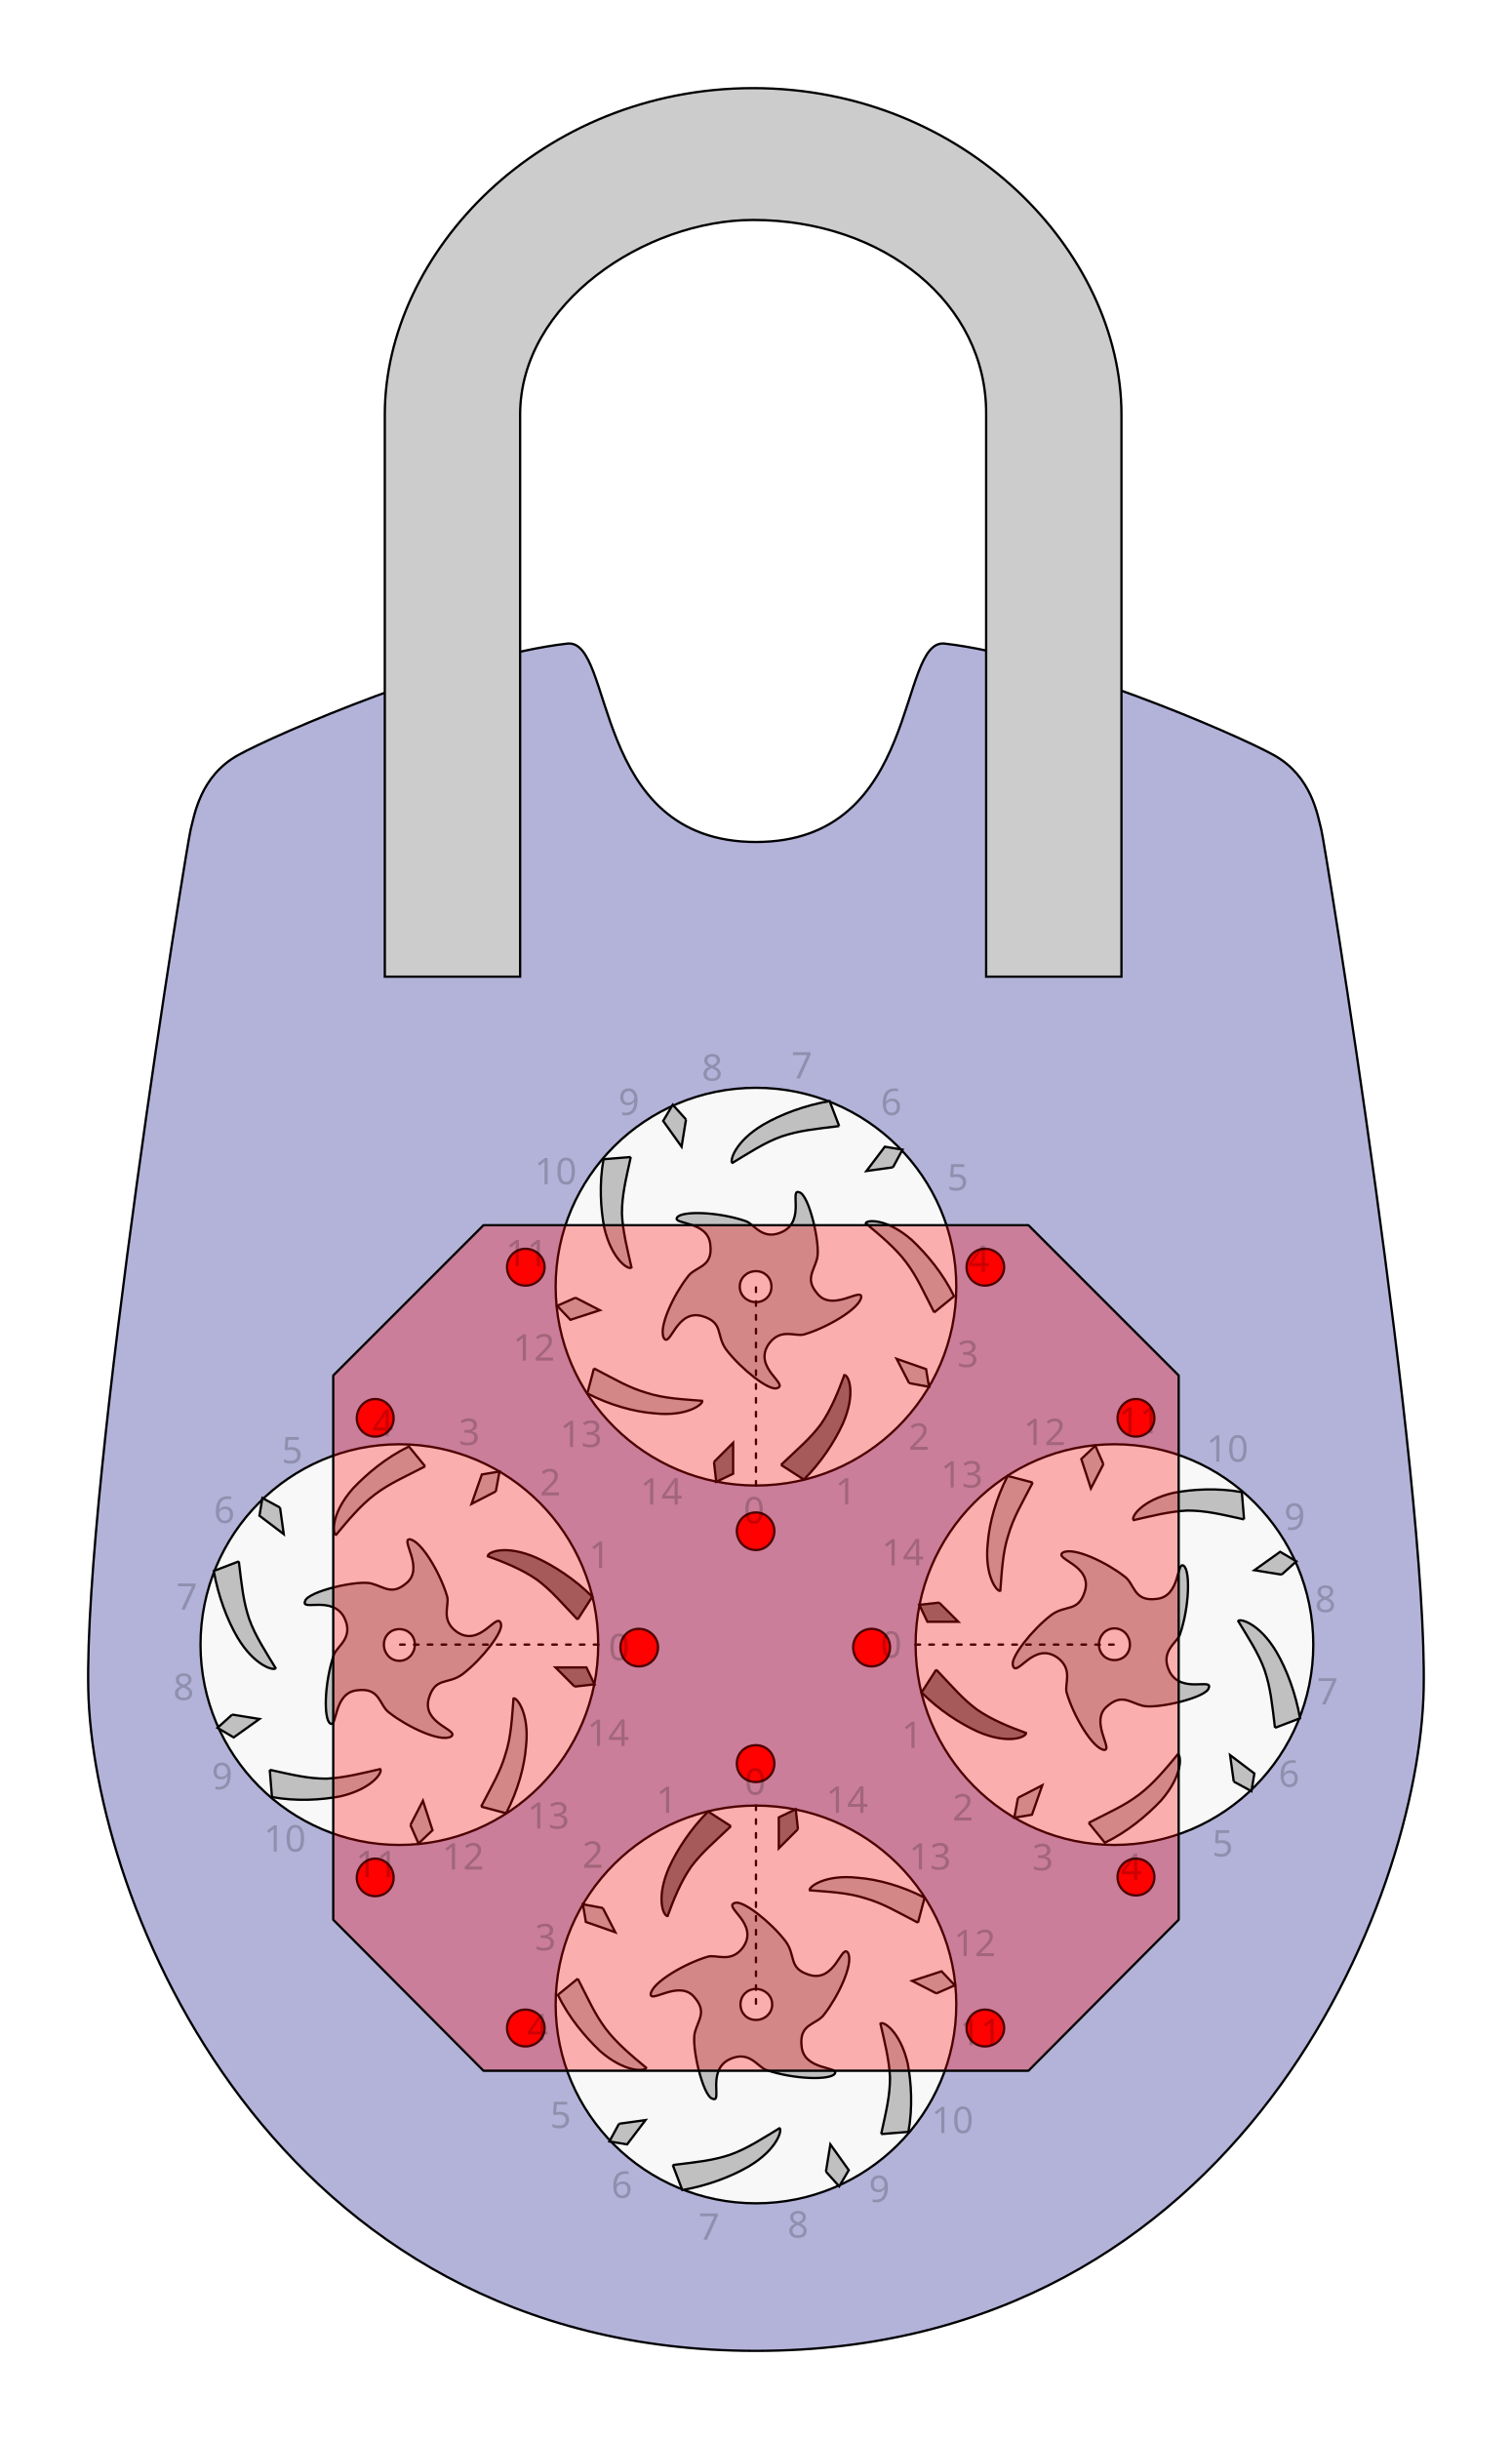
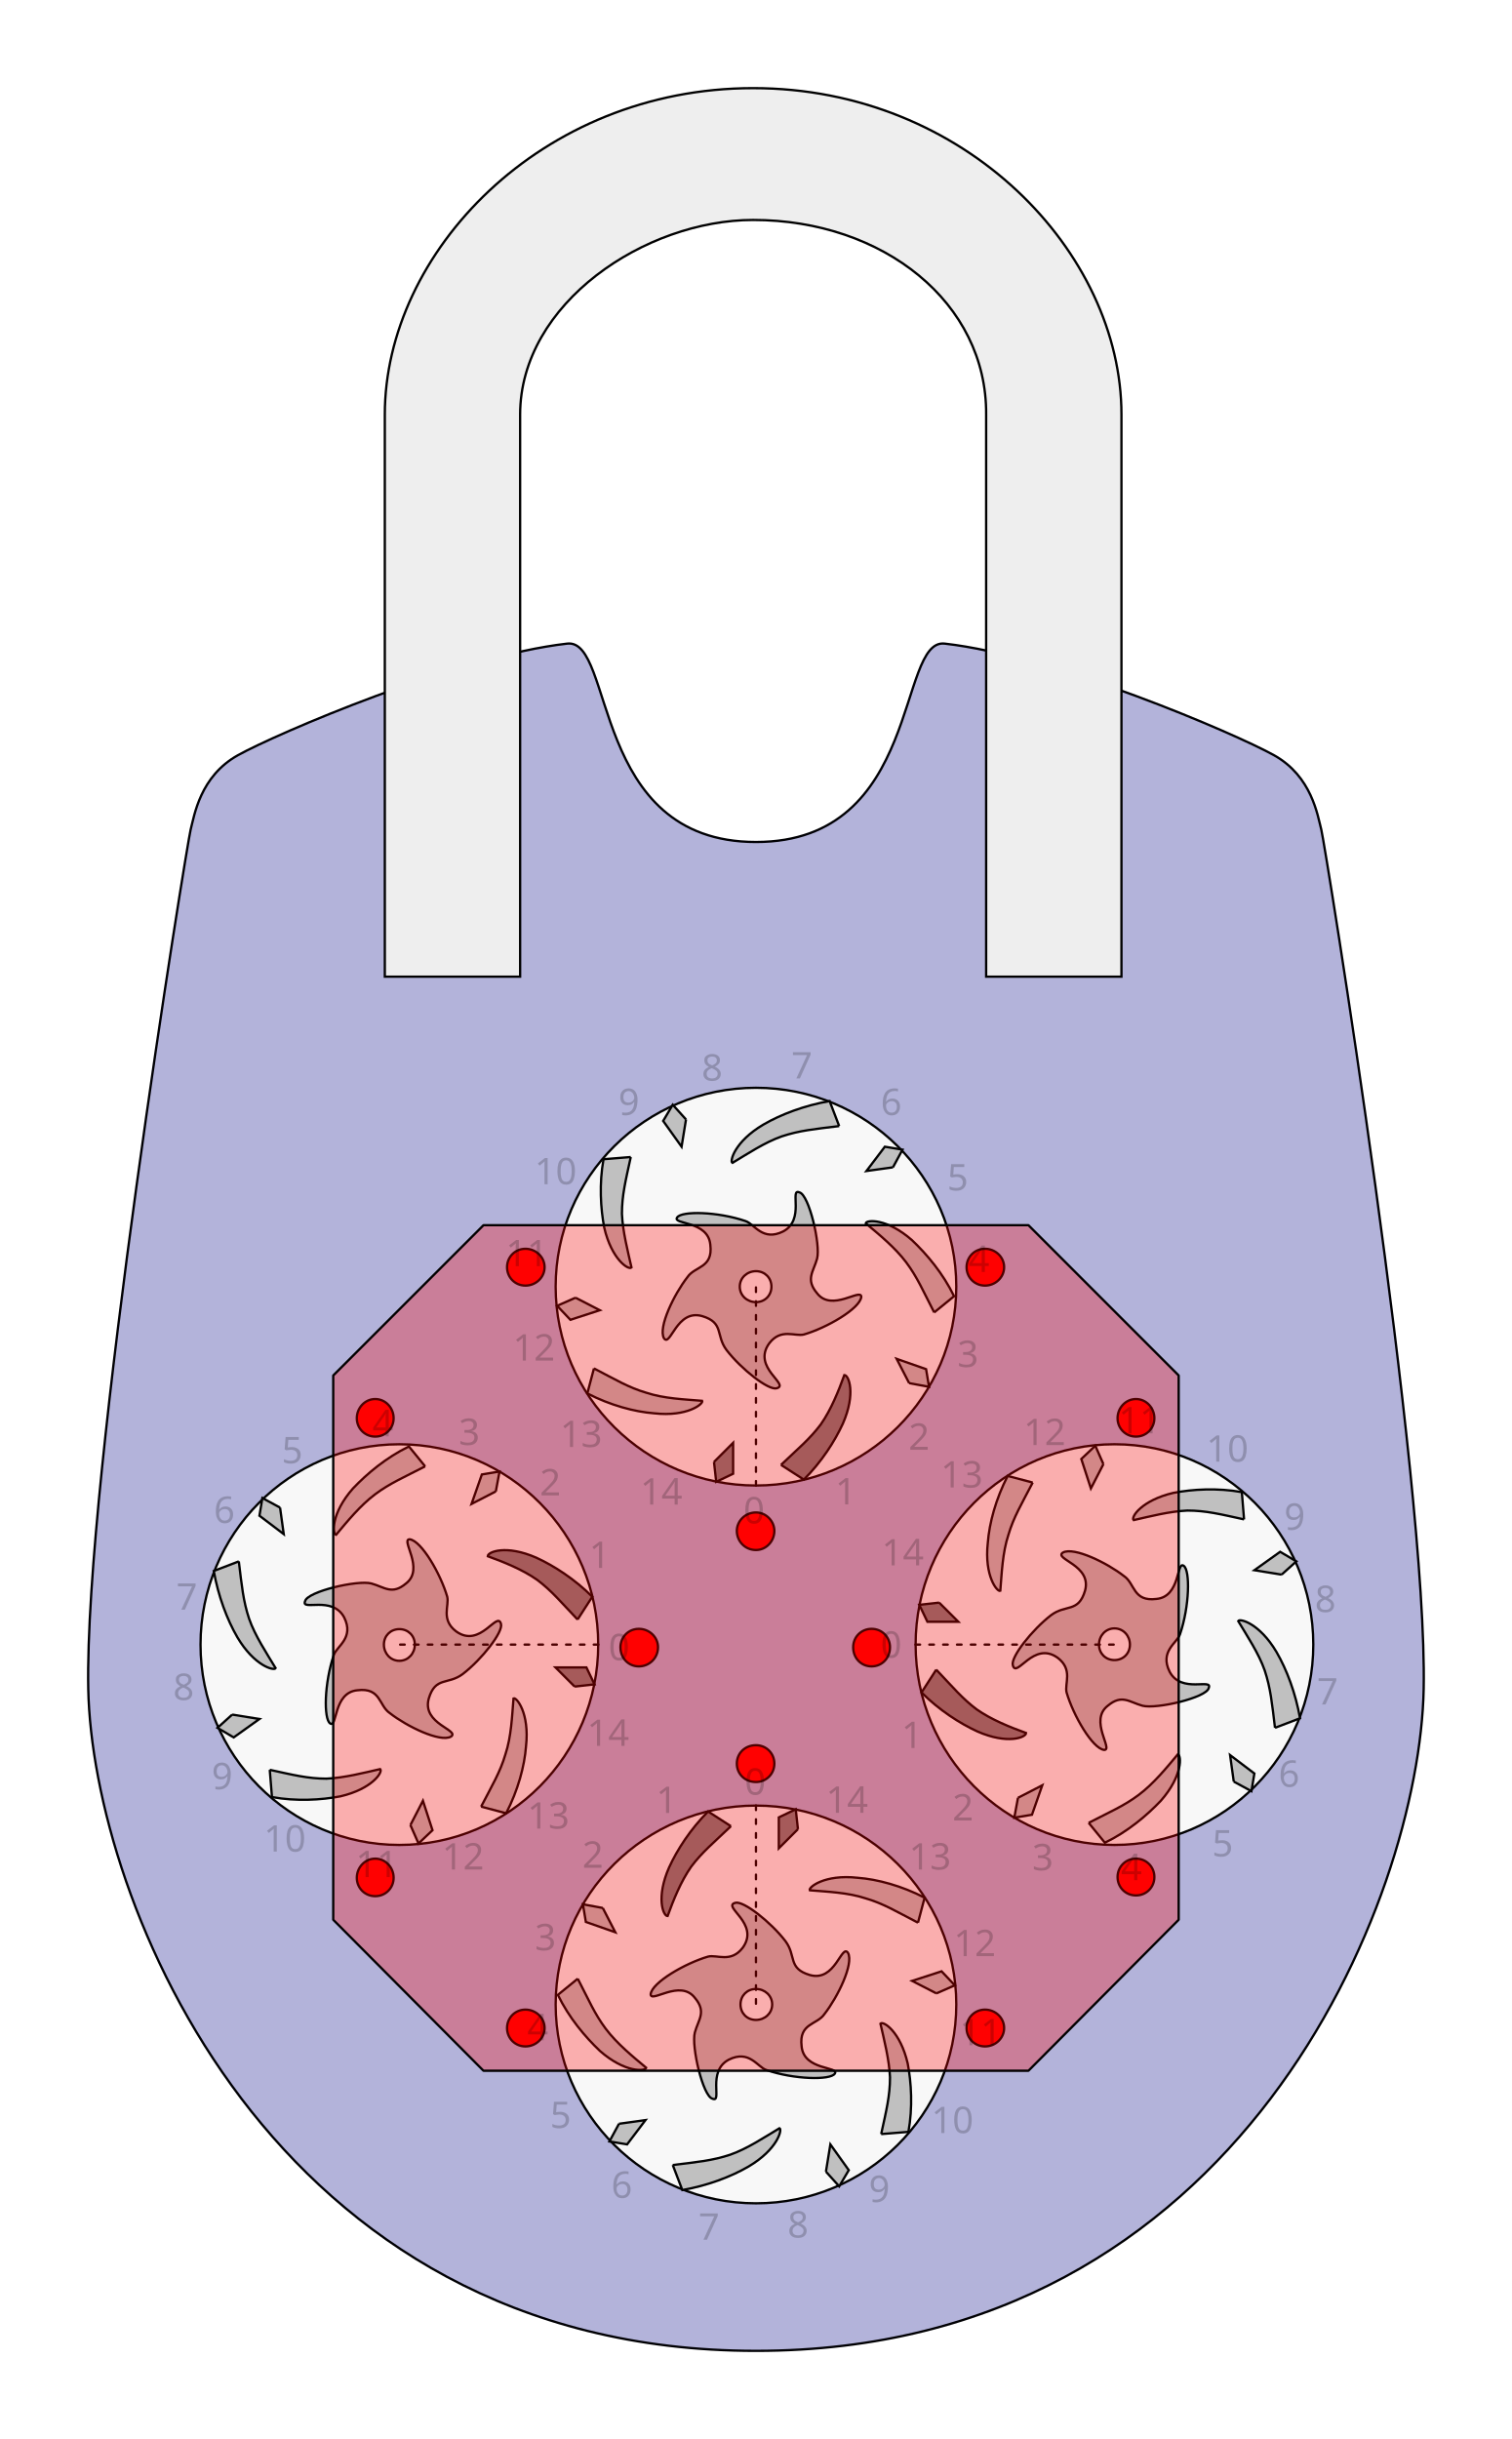
<svg xmlns="http://www.w3.org/2000/svg" width="173.823mm" height="280.373mm" viewBox="0 0 173.823 280.373" version="1.1" id="svg2379">
  <defs id="defs2373">
    <clipPath clipPathUnits="userSpaceOnUse" id="clipPath1749">
      <path d="m 3510,3724.67 h 686 v -94 h -686 z" id="path1747" />
    </clipPath>
  </defs>
  <style id="style8">
    .numeric-label {
      font-style:normal;
      font-weight:normal;
      font-size:4.233px;
      line-height:2.646px;
      font-family:sans-serif;
      letter-spacing:0px;
      word-spacing:0px;
      fill:#000000;
      fill-opacity:1;
      stroke:none;
      stroke-width:0.265px;
      stroke-linecap:butt;
      stroke-linejoin:miter;
      stroke-opacity:1;
      opacity:0.2;
    }
  </style>
  <g id="layer1" transform="translate(-4.945846,73.71272)">
    <path id="path3288-3" style="fill:#b3b3da;fill-opacity:1;fill-rule:evenodd;stroke:#000003;stroke-width:0.265px;stroke-linecap:butt;stroke-linejoin:miter;stroke-opacity:1" d="M 168.622,120.45 C 169.096,96.339 157.278,23.281 156.852,21.656 156.426,20.031 155.77,15.53 151.414,13.101 146.985,10.632 126.175,1.698 113.553,0.273 108.067,-0.346 110.902,23.078 91.857,23.078 72.813,23.078 75.647,-0.346 70.162,0.273 57.54,1.698 36.729,10.632 32.301,13.101 c -4.357,2.429 -5.012,6.93 -5.438,8.555 -0.426,1.625 -12.244,74.683 -11.77,98.794 0.474,24.111 20.886,76.078 76.765,76.078 55.879,1e-5 76.291,-51.967 76.765,-76.078 z" />
    <g id="wheel-0-container" transform="translate(91.858,74.254)">
      <g id="wheel-0">
        <path d="M -1.6079889e-4,-22.921 C -12.7,-22.921 -23.03,-12.676 -23.03,-0.061 c 0,12.615 10.329,22.86 23.029,22.86 C 12.7,22.799 23.029,12.554 23.029,-0.061 c 0,-12.615 -10.329,-22.86 -23.03,-22.86" style="fill:#f8f8f8;fill-opacity:1;fill-rule:evenodd;stroke:#010101;stroke-width:0.265;stroke-miterlimit:4.429;stroke-dasharray:none;stroke-opacity:1" id="path1451" />
        <path d="m -10.584,5.866 c 0.762,1.101 1.439,-3.387 4.403,-2.54 2.54,0.762 1.524,2.201 2.794,3.895 1.693,2.201 4.826,4.657 5.757,4.403 C 3.979,11.2 -0.508,9.252 1.524,6.458 2.879,4.68 4.487,5.696 5.503,5.442 8.128,4.68 11.938,2.479 12.107,1.124 c 0,-1.101 -3.387,1.778 -5.08,-0.423 -1.355,-1.609 -0.423,-2.455 0,-3.979 0.423,-1.609 -0.931,-7.366 -2.032,-7.62 -1.185,-0.508 0.677,3.133 -1.863,4.487 -2.371,1.185 -3.302,-0.847 -4.318,-1.185 -3.217,-1.101 -7.366,-1.185 -7.874,-0.423 -0.593,0.847 3.556,0.339 3.81,3.133 0.339,2.709 -1.778,2.455 -2.625,3.725 -1.524,1.947 -3.387,5.757 -2.709,7.027" style="fill:#c0c0c0;fill-opacity:1;fill-rule:evenodd;stroke:#010101;stroke-width:0.265;stroke-miterlimit:4.429;stroke-dasharray:none;stroke-opacity:1" id="path1455" />
        <path d="m -1.6079889e-4,-1.839 c -1.016,0 -1.863,0.762 -1.863,1.778 0,1.016 0.847,1.778 1.863,1.778 C 1.016,1.717 1.778,0.955 1.778,-0.061 c 0,-1.016 -0.762,-1.778 -1.778,-1.778" style="fill:#f8f8f8;fill-opacity:1;fill-rule:evenodd;stroke:#010101;stroke-width:0.265;stroke-miterlimit:4.429;stroke-dasharray:none;stroke-opacity:1" id="path1459" />
        <path d="m -18.627,9.337 c 2.455,1.27 3.979,2.201 6.011,2.794 2.032,0.677 4.403,0.762 6.435,0.931 0.169,0.339 -1.693,1.863 -5.503,1.439 -2.286,-0.169 -5.08,-0.931 -7.705,-2.286 l 0.762,-2.879" style="fill:#c0c0c0;fill-opacity:1;fill-rule:evenodd;stroke:#010101;stroke-width:0.265;stroke-miterlimit:4.429;stroke-dasharray:none;stroke-opacity:1" id="path1463" />
        <path d="m -4.826,20.09 2.201,-2.201 v 3.556 l -1.947,0.931 -0.254,-2.286" style="fill:#808080;fill-opacity:1;fill-rule:evenodd;stroke:#010101;stroke-width:0.265;stroke-miterlimit:4.429;stroke-dasharray:none;stroke-opacity:1" id="path1467" />
        <path d="m -14.394,-14.962 c -0.593,2.709 -1.016,4.403 -1.016,6.519 0.085,2.032 0.677,4.318 1.101,6.181 -0.339,0.339 -2.286,-0.931 -3.133,-4.572 -0.423,-2.201 -0.593,-5.08 -0.085,-7.874 l 3.133,-0.254" style="fill:#c0c0c0;fill-opacity:1;fill-rule:evenodd;stroke:#010101;stroke-width:0.265;stroke-miterlimit:4.429;stroke-dasharray:none;stroke-opacity:1" id="path1471" />
        <path d="m -20.744,1.209 2.794,1.439 -3.387,1.101 -1.524,-1.609 2.117,-0.931" style="fill:#c0c0c0;fill-opacity:1;fill-rule:evenodd;stroke:#010101;stroke-width:0.265;stroke-miterlimit:4.429;stroke-dasharray:none;stroke-opacity:1" id="path1475" />
        <path d="m 9.567,-18.518 c -2.794,0.339 -4.572,0.508 -6.604,1.185 -1.947,0.677 -3.979,2.032 -5.673,3.048 -0.339,-0.169 0.254,-2.455 3.556,-4.403 2.032,-1.185 4.741,-2.201 7.62,-2.709 l 1.101,2.879" style="fill:#c0c0c0;fill-opacity:1;fill-rule:evenodd;stroke:#010101;stroke-width:0.265;stroke-miterlimit:4.429;stroke-dasharray:none;stroke-opacity:1" id="path1479" />
        <path d="m -8.044,-19.28 -0.508,3.133 -2.117,-2.963 1.101,-1.863 1.524,1.693" style="fill:#c0c0c0;fill-opacity:1;fill-rule:evenodd;stroke:#010101;stroke-width:0.265;stroke-miterlimit:4.429;stroke-dasharray:none;stroke-opacity:1" id="path1483" />
        <path d="m 20.489,2.902 c -1.27,-2.455 -1.947,-4.064 -3.217,-5.757 -1.27,-1.693 -3.133,-3.217 -4.657,-4.487 0.085,-0.423 2.455,-0.593 5.334,1.947 1.693,1.609 3.556,3.81 4.826,6.435 l -2.286,1.863" style="fill:#c0c0c0;fill-opacity:1;fill-rule:evenodd;stroke:#010101;stroke-width:0.265;stroke-miterlimit:4.429;stroke-dasharray:none;stroke-opacity:1" id="path1487" />
        <path d="m 15.748,-13.777 -3.048,0.423 2.117,-2.794 2.032,0.339 -1.101,2.032" style="fill:#c0c0c0;fill-opacity:1;fill-rule:evenodd;stroke:#010101;stroke-width:0.265;stroke-miterlimit:4.429;stroke-dasharray:none;stroke-opacity:1" id="path1491" />
        <path d="m 2.879,20.428 c 1.947,-1.863 3.302,-2.963 4.572,-4.657 1.185,-1.693 2.032,-3.81 2.709,-5.673 0.508,0 1.355,2.117 -0.169,5.588 -0.931,2.032 -2.455,4.403 -4.487,6.435 L 2.879,20.428" style="fill:#808080;fill-opacity:1;fill-rule:evenodd;stroke:#010101;stroke-width:0.265;stroke-miterlimit:4.429;stroke-dasharray:none;stroke-opacity:1" id="path1495" />
        <path d="M 17.611,11.03 16.171,8.236 19.558,9.422 19.897,11.454 17.611,11.03" style="fill:#c0c0c0;fill-opacity:1;fill-rule:evenodd;stroke:#010101;stroke-width:0.265;stroke-miterlimit:4.429;stroke-dasharray:none;stroke-opacity:1" id="path1499" />
        <path d="M -1.6079889e-4,0.024 V 23.053" style="fill:none;stroke:#010101;stroke-width:0.265;stroke-linecap:round;stroke-linejoin:round;stroke-miterlimit:4.429;stroke-dasharray:0.53, 1.06;stroke-dashoffset:0;stroke-opacity:1" id="path1503" />
      </g>
    </g>
    <g id="wheel-1-container" transform="rotate(90,8.835,124.176)">
      <g id="wheel-1">
        <path d="M -1.6079889e-4,-22.921 C -12.7,-22.921 -23.03,-12.676 -23.03,-0.061 c 0,12.615 10.329,22.86 23.029,22.86 C 12.7,22.799 23.029,12.554 23.029,-0.061 c 0,-12.615 -10.329,-22.86 -23.03,-22.86" style="fill:#f8f8f8;fill-opacity:1;fill-rule:evenodd;stroke:#010101;stroke-width:0.265;stroke-miterlimit:4.429;stroke-dasharray:none;stroke-opacity:1" id="path24" />
        <path d="m -10.584,5.866 c 0.762,1.101 1.439,-3.387 4.403,-2.54 2.54,0.762 1.524,2.201 2.794,3.895 1.693,2.201 4.826,4.657 5.757,4.403 C 3.979,11.2 -0.508,9.252 1.524,6.458 2.879,4.68 4.487,5.696 5.503,5.442 8.128,4.68 11.938,2.479 12.107,1.124 c 0,-1.101 -3.387,1.778 -5.08,-0.423 -1.355,-1.609 -0.423,-2.455 0,-3.979 0.423,-1.609 -0.931,-7.366 -2.032,-7.62 -1.185,-0.508 0.677,3.133 -1.863,4.487 -2.371,1.185 -3.302,-0.847 -4.318,-1.185 -3.217,-1.101 -7.366,-1.185 -7.874,-0.423 -0.593,0.847 3.556,0.339 3.81,3.133 0.339,2.709 -1.778,2.455 -2.625,3.725 -1.524,1.947 -3.387,5.757 -2.709,7.027" style="fill:#c0c0c0;fill-opacity:1;fill-rule:evenodd;stroke:#010101;stroke-width:0.265;stroke-miterlimit:4.429;stroke-dasharray:none;stroke-opacity:1" id="path26" />
        <path d="m -1.6079889e-4,-1.839 c -1.016,0 -1.863,0.762 -1.863,1.778 0,1.016 0.847,1.778 1.863,1.778 C 1.016,1.717 1.778,0.955 1.778,-0.061 c 0,-1.016 -0.762,-1.778 -1.778,-1.778" style="fill:#f8f8f8;fill-opacity:1;fill-rule:evenodd;stroke:#010101;stroke-width:0.265;stroke-miterlimit:4.429;stroke-dasharray:none;stroke-opacity:1" id="path28" />
        <path d="m -18.627,9.337 c 2.455,1.27 3.979,2.201 6.011,2.794 2.032,0.677 4.403,0.762 6.435,0.931 0.169,0.339 -1.693,1.863 -5.503,1.439 -2.286,-0.169 -5.08,-0.931 -7.705,-2.286 l 0.762,-2.879" style="fill:#c0c0c0;fill-opacity:1;fill-rule:evenodd;stroke:#010101;stroke-width:0.265;stroke-miterlimit:4.429;stroke-dasharray:none;stroke-opacity:1" id="path30" />
        <path d="m -4.826,20.09 2.201,-2.201 v 3.556 l -1.947,0.931 -0.254,-2.286" style="fill:#808080;fill-opacity:1;fill-rule:evenodd;stroke:#010101;stroke-width:0.265;stroke-miterlimit:4.429;stroke-dasharray:none;stroke-opacity:1" id="path32" />
        <path d="m -14.394,-14.962 c -0.593,2.709 -1.016,4.403 -1.016,6.519 0.085,2.032 0.677,4.318 1.101,6.181 -0.339,0.339 -2.286,-0.931 -3.133,-4.572 -0.423,-2.201 -0.593,-5.08 -0.085,-7.874 l 3.133,-0.254" style="fill:#c0c0c0;fill-opacity:1;fill-rule:evenodd;stroke:#010101;stroke-width:0.265;stroke-miterlimit:4.429;stroke-dasharray:none;stroke-opacity:1" id="path34" />
        <path d="m -20.744,1.209 2.794,1.439 -3.387,1.101 -1.524,-1.609 2.117,-0.931" style="fill:#c0c0c0;fill-opacity:1;fill-rule:evenodd;stroke:#010101;stroke-width:0.265;stroke-miterlimit:4.429;stroke-dasharray:none;stroke-opacity:1" id="path36" />
        <path d="m 9.567,-18.518 c -2.794,0.339 -4.572,0.508 -6.604,1.185 -1.947,0.677 -3.979,2.032 -5.673,3.048 -0.339,-0.169 0.254,-2.455 3.556,-4.403 2.032,-1.185 4.741,-2.201 7.62,-2.709 l 1.101,2.879" style="fill:#c0c0c0;fill-opacity:1;fill-rule:evenodd;stroke:#010101;stroke-width:0.265;stroke-miterlimit:4.429;stroke-dasharray:none;stroke-opacity:1" id="path38" />
        <path d="m -8.044,-19.28 -0.508,3.133 -2.117,-2.963 1.101,-1.863 1.524,1.693" style="fill:#c0c0c0;fill-opacity:1;fill-rule:evenodd;stroke:#010101;stroke-width:0.265;stroke-miterlimit:4.429;stroke-dasharray:none;stroke-opacity:1" id="path40" />
        <path d="m 20.489,2.902 c -1.27,-2.455 -1.947,-4.064 -3.217,-5.757 -1.27,-1.693 -3.133,-3.217 -4.657,-4.487 0.085,-0.423 2.455,-0.593 5.334,1.947 1.693,1.609 3.556,3.81 4.826,6.435 l -2.286,1.863" style="fill:#c0c0c0;fill-opacity:1;fill-rule:evenodd;stroke:#010101;stroke-width:0.265;stroke-miterlimit:4.429;stroke-dasharray:none;stroke-opacity:1" id="path42" />
        <path d="m 15.748,-13.777 -3.048,0.423 2.117,-2.794 2.032,0.339 -1.101,2.032" style="fill:#c0c0c0;fill-opacity:1;fill-rule:evenodd;stroke:#010101;stroke-width:0.265;stroke-miterlimit:4.429;stroke-dasharray:none;stroke-opacity:1" id="path44" />
        <path d="m 2.879,20.428 c 1.947,-1.863 3.302,-2.963 4.572,-4.657 1.185,-1.693 2.032,-3.81 2.709,-5.673 0.508,0 1.355,2.117 -0.169,5.588 -0.931,2.032 -2.455,4.403 -4.487,6.435 L 2.879,20.428" style="fill:#808080;fill-opacity:1;fill-rule:evenodd;stroke:#010101;stroke-width:0.265;stroke-miterlimit:4.429;stroke-dasharray:none;stroke-opacity:1" id="path46" />
        <path d="M 17.611,11.03 16.171,8.236 19.558,9.422 19.897,11.454 17.611,11.03" style="fill:#c0c0c0;fill-opacity:1;fill-rule:evenodd;stroke:#010101;stroke-width:0.265;stroke-miterlimit:4.429;stroke-dasharray:none;stroke-opacity:1" id="path48" />
        <path d="M -1.6079889e-4,0.024 V 23.053" style="fill:none;stroke:#010101;stroke-width:0.265;stroke-linecap:round;stroke-linejoin:round;stroke-miterlimit:4.429;stroke-dasharray:0.53, 1.06;stroke-dashoffset:0;stroke-opacity:1" id="path50" />
      </g>
    </g>
    <g id="wheel-2-container" transform="rotate(180,45.929,78.323)">
      <g id="wheel-2">
        <path d="M -1.6079889e-4,-22.921 C -12.7,-22.921 -23.03,-12.676 -23.03,-0.061 c 0,12.615 10.329,22.86 23.029,22.86 C 12.7,22.799 23.029,12.554 23.029,-0.061 c 0,-12.615 -10.329,-22.86 -23.03,-22.86" style="fill:#f8f8f8;fill-opacity:1;fill-rule:evenodd;stroke:#010101;stroke-width:0.265;stroke-miterlimit:4.429;stroke-dasharray:none;stroke-opacity:1" id="path53" />
        <path d="m -10.584,5.866 c 0.762,1.101 1.439,-3.387 4.403,-2.54 2.54,0.762 1.524,2.201 2.794,3.895 1.693,2.201 4.826,4.657 5.757,4.403 C 3.979,11.2 -0.508,9.252 1.524,6.458 2.879,4.68 4.487,5.696 5.503,5.442 8.128,4.68 11.938,2.479 12.107,1.124 c 0,-1.101 -3.387,1.778 -5.08,-0.423 -1.355,-1.609 -0.423,-2.455 0,-3.979 0.423,-1.609 -0.931,-7.366 -2.032,-7.62 -1.185,-0.508 0.677,3.133 -1.863,4.487 -2.371,1.185 -3.302,-0.847 -4.318,-1.185 -3.217,-1.101 -7.366,-1.185 -7.874,-0.423 -0.593,0.847 3.556,0.339 3.81,3.133 0.339,2.709 -1.778,2.455 -2.625,3.725 -1.524,1.947 -3.387,5.757 -2.709,7.027" style="fill:#c0c0c0;fill-opacity:1;fill-rule:evenodd;stroke:#010101;stroke-width:0.265;stroke-miterlimit:4.429;stroke-dasharray:none;stroke-opacity:1" id="path55" />
        <path d="m -1.6079889e-4,-1.839 c -1.016,0 -1.863,0.762 -1.863,1.778 0,1.016 0.847,1.778 1.863,1.778 C 1.016,1.717 1.778,0.955 1.778,-0.061 c 0,-1.016 -0.762,-1.778 -1.778,-1.778" style="fill:#f8f8f8;fill-opacity:1;fill-rule:evenodd;stroke:#010101;stroke-width:0.265;stroke-miterlimit:4.429;stroke-dasharray:none;stroke-opacity:1" id="path57" />
        <path d="m -18.627,9.337 c 2.455,1.27 3.979,2.201 6.011,2.794 2.032,0.677 4.403,0.762 6.435,0.931 0.169,0.339 -1.693,1.863 -5.503,1.439 -2.286,-0.169 -5.08,-0.931 -7.705,-2.286 l 0.762,-2.879" style="fill:#c0c0c0;fill-opacity:1;fill-rule:evenodd;stroke:#010101;stroke-width:0.265;stroke-miterlimit:4.429;stroke-dasharray:none;stroke-opacity:1" id="path59" />
        <path d="m -4.826,20.09 2.201,-2.201 v 3.556 l -1.947,0.931 -0.254,-2.286" style="fill:#808080;fill-opacity:1;fill-rule:evenodd;stroke:#010101;stroke-width:0.265;stroke-miterlimit:4.429;stroke-dasharray:none;stroke-opacity:1" id="path61" />
        <path d="m -14.394,-14.962 c -0.593,2.709 -1.016,4.403 -1.016,6.519 0.085,2.032 0.677,4.318 1.101,6.181 -0.339,0.339 -2.286,-0.931 -3.133,-4.572 -0.423,-2.201 -0.593,-5.08 -0.085,-7.874 l 3.133,-0.254" style="fill:#c0c0c0;fill-opacity:1;fill-rule:evenodd;stroke:#010101;stroke-width:0.265;stroke-miterlimit:4.429;stroke-dasharray:none;stroke-opacity:1" id="path63" />
        <path d="m -20.744,1.209 2.794,1.439 -3.387,1.101 -1.524,-1.609 2.117,-0.931" style="fill:#c0c0c0;fill-opacity:1;fill-rule:evenodd;stroke:#010101;stroke-width:0.265;stroke-miterlimit:4.429;stroke-dasharray:none;stroke-opacity:1" id="path65" />
        <path d="m 9.567,-18.518 c -2.794,0.339 -4.572,0.508 -6.604,1.185 -1.947,0.677 -3.979,2.032 -5.673,3.048 -0.339,-0.169 0.254,-2.455 3.556,-4.403 2.032,-1.185 4.741,-2.201 7.62,-2.709 l 1.101,2.879" style="fill:#c0c0c0;fill-opacity:1;fill-rule:evenodd;stroke:#010101;stroke-width:0.265;stroke-miterlimit:4.429;stroke-dasharray:none;stroke-opacity:1" id="path67" />
        <path d="m -8.044,-19.28 -0.508,3.133 -2.117,-2.963 1.101,-1.863 1.524,1.693" style="fill:#c0c0c0;fill-opacity:1;fill-rule:evenodd;stroke:#010101;stroke-width:0.265;stroke-miterlimit:4.429;stroke-dasharray:none;stroke-opacity:1" id="path69" />
        <path d="m 20.489,2.902 c -1.27,-2.455 -1.947,-4.064 -3.217,-5.757 -1.27,-1.693 -3.133,-3.217 -4.657,-4.487 0.085,-0.423 2.455,-0.593 5.334,1.947 1.693,1.609 3.556,3.81 4.826,6.435 l -2.286,1.863" style="fill:#c0c0c0;fill-opacity:1;fill-rule:evenodd;stroke:#010101;stroke-width:0.265;stroke-miterlimit:4.429;stroke-dasharray:none;stroke-opacity:1" id="path71" />
        <path d="m 15.748,-13.777 -3.048,0.423 2.117,-2.794 2.032,0.339 -1.101,2.032" style="fill:#c0c0c0;fill-opacity:1;fill-rule:evenodd;stroke:#010101;stroke-width:0.265;stroke-miterlimit:4.429;stroke-dasharray:none;stroke-opacity:1" id="path73" />
        <path d="m 2.879,20.428 c 1.947,-1.863 3.302,-2.963 4.572,-4.657 1.185,-1.693 2.032,-3.81 2.709,-5.673 0.508,0 1.355,2.117 -0.169,5.588 -0.931,2.032 -2.455,4.403 -4.487,6.435 L 2.879,20.428" style="fill:#808080;fill-opacity:1;fill-rule:evenodd;stroke:#010101;stroke-width:0.265;stroke-miterlimit:4.429;stroke-dasharray:none;stroke-opacity:1" id="path75" />
        <path d="M 17.611,11.03 16.171,8.236 19.558,9.422 19.897,11.454 17.611,11.03" style="fill:#c0c0c0;fill-opacity:1;fill-rule:evenodd;stroke:#010101;stroke-width:0.265;stroke-miterlimit:4.429;stroke-dasharray:none;stroke-opacity:1" id="path77" />
        <path d="M -1.6079889e-4,0.024 V 23.053" style="fill:none;stroke:#010101;stroke-width:0.265;stroke-linecap:round;stroke-linejoin:round;stroke-miterlimit:4.429;stroke-dasharray:0.53, 1.06;stroke-dashoffset:0;stroke-opacity:1" id="path79" />
      </g>
    </g>
    <g id="wheel-3-container" transform="rotate(-90,83.131,32.21)">
      <g id="wheel-3">
        <path d="M -1.6079889e-4,-22.921 C -12.7,-22.921 -23.03,-12.676 -23.03,-0.061 c 0,12.615 10.329,22.86 23.029,22.86 C 12.7,22.799 23.029,12.554 23.029,-0.061 c 0,-12.615 -10.329,-22.86 -23.03,-22.86" style="fill:#f8f8f8;fill-opacity:1;fill-rule:evenodd;stroke:#010101;stroke-width:0.265;stroke-miterlimit:4.429;stroke-dasharray:none;stroke-opacity:1" id="path82" />
        <path d="m -10.584,5.866 c 0.762,1.101 1.439,-3.387 4.403,-2.54 2.54,0.762 1.524,2.201 2.794,3.895 1.693,2.201 4.826,4.657 5.757,4.403 C 3.979,11.2 -0.508,9.252 1.524,6.458 2.879,4.68 4.487,5.696 5.503,5.442 8.128,4.68 11.938,2.479 12.107,1.124 c 0,-1.101 -3.387,1.778 -5.08,-0.423 -1.355,-1.609 -0.423,-2.455 0,-3.979 0.423,-1.609 -0.931,-7.366 -2.032,-7.62 -1.185,-0.508 0.677,3.133 -1.863,4.487 -2.371,1.185 -3.302,-0.847 -4.318,-1.185 -3.217,-1.101 -7.366,-1.185 -7.874,-0.423 -0.593,0.847 3.556,0.339 3.81,3.133 0.339,2.709 -1.778,2.455 -2.625,3.725 -1.524,1.947 -3.387,5.757 -2.709,7.027" style="fill:#c0c0c0;fill-opacity:1;fill-rule:evenodd;stroke:#010101;stroke-width:0.265;stroke-miterlimit:4.429;stroke-dasharray:none;stroke-opacity:1" id="path84" />
        <path d="m -1.6079889e-4,-1.839 c -1.016,0 -1.863,0.762 -1.863,1.778 0,1.016 0.847,1.778 1.863,1.778 C 1.016,1.717 1.778,0.955 1.778,-0.061 c 0,-1.016 -0.762,-1.778 -1.778,-1.778" style="fill:#f8f8f8;fill-opacity:1;fill-rule:evenodd;stroke:#010101;stroke-width:0.265;stroke-miterlimit:4.429;stroke-dasharray:none;stroke-opacity:1" id="path86" />
        <path d="m -18.627,9.337 c 2.455,1.27 3.979,2.201 6.011,2.794 2.032,0.677 4.403,0.762 6.435,0.931 0.169,0.339 -1.693,1.863 -5.503,1.439 -2.286,-0.169 -5.08,-0.931 -7.705,-2.286 l 0.762,-2.879" style="fill:#c0c0c0;fill-opacity:1;fill-rule:evenodd;stroke:#010101;stroke-width:0.265;stroke-miterlimit:4.429;stroke-dasharray:none;stroke-opacity:1" id="path88" />
        <path d="m -4.826,20.09 2.201,-2.201 v 3.556 l -1.947,0.931 -0.254,-2.286" style="fill:#808080;fill-opacity:1;fill-rule:evenodd;stroke:#010101;stroke-width:0.265;stroke-miterlimit:4.429;stroke-dasharray:none;stroke-opacity:1" id="path90" />
        <path d="m -14.394,-14.962 c -0.593,2.709 -1.016,4.403 -1.016,6.519 0.085,2.032 0.677,4.318 1.101,6.181 -0.339,0.339 -2.286,-0.931 -3.133,-4.572 -0.423,-2.201 -0.593,-5.08 -0.085,-7.874 l 3.133,-0.254" style="fill:#c0c0c0;fill-opacity:1;fill-rule:evenodd;stroke:#010101;stroke-width:0.265;stroke-miterlimit:4.429;stroke-dasharray:none;stroke-opacity:1" id="path92" />
        <path d="m -20.744,1.209 2.794,1.439 -3.387,1.101 -1.524,-1.609 2.117,-0.931" style="fill:#c0c0c0;fill-opacity:1;fill-rule:evenodd;stroke:#010101;stroke-width:0.265;stroke-miterlimit:4.429;stroke-dasharray:none;stroke-opacity:1" id="path94" />
        <path d="m 9.567,-18.518 c -2.794,0.339 -4.572,0.508 -6.604,1.185 -1.947,0.677 -3.979,2.032 -5.673,3.048 -0.339,-0.169 0.254,-2.455 3.556,-4.403 2.032,-1.185 4.741,-2.201 7.62,-2.709 l 1.101,2.879" style="fill:#c0c0c0;fill-opacity:1;fill-rule:evenodd;stroke:#010101;stroke-width:0.265;stroke-miterlimit:4.429;stroke-dasharray:none;stroke-opacity:1" id="path96" />
        <path d="m -8.044,-19.28 -0.508,3.133 -2.117,-2.963 1.101,-1.863 1.524,1.693" style="fill:#c0c0c0;fill-opacity:1;fill-rule:evenodd;stroke:#010101;stroke-width:0.265;stroke-miterlimit:4.429;stroke-dasharray:none;stroke-opacity:1" id="path98" />
        <path d="m 20.489,2.902 c -1.27,-2.455 -1.947,-4.064 -3.217,-5.757 -1.27,-1.693 -3.133,-3.217 -4.657,-4.487 0.085,-0.423 2.455,-0.593 5.334,1.947 1.693,1.609 3.556,3.81 4.826,6.435 l -2.286,1.863" style="fill:#c0c0c0;fill-opacity:1;fill-rule:evenodd;stroke:#010101;stroke-width:0.265;stroke-miterlimit:4.429;stroke-dasharray:none;stroke-opacity:1" id="path100" />
        <path d="m 15.748,-13.777 -3.048,0.423 2.117,-2.794 2.032,0.339 -1.101,2.032" style="fill:#c0c0c0;fill-opacity:1;fill-rule:evenodd;stroke:#010101;stroke-width:0.265;stroke-miterlimit:4.429;stroke-dasharray:none;stroke-opacity:1" id="path102" />
        <path d="m 2.879,20.428 c 1.947,-1.863 3.302,-2.963 4.572,-4.657 1.185,-1.693 2.032,-3.81 2.709,-5.673 0.508,0 1.355,2.117 -0.169,5.588 -0.931,2.032 -2.455,4.403 -4.487,6.435 L 2.879,20.428" style="fill:#808080;fill-opacity:1;fill-rule:evenodd;stroke:#010101;stroke-width:0.265;stroke-miterlimit:4.429;stroke-dasharray:none;stroke-opacity:1" id="path104" />
        <path d="M 17.611,11.03 16.171,8.236 19.558,9.422 19.897,11.454 17.611,11.03" style="fill:#c0c0c0;fill-opacity:1;fill-rule:evenodd;stroke:#010101;stroke-width:0.265;stroke-miterlimit:4.429;stroke-dasharray:none;stroke-opacity:1" id="path106" />
        <path d="M -1.6079889e-4,0.024 V 23.053" style="fill:none;stroke:#010101;stroke-width:0.265;stroke-linecap:round;stroke-linejoin:round;stroke-miterlimit:4.429;stroke-dasharray:0.53, 1.06;stroke-dashoffset:0;stroke-opacity:1" id="path108" />
      </g>
    </g>
    <g id="control-plate">
      <path d="m 48.084,139.944 c -1.185,0 -2.117,1.016 -2.117,2.201 0,1.185 0.931,2.117 2.117,2.117 1.185,0 2.117,-0.931 2.117,-2.117 0,-1.185 -0.931,-2.201 -2.117,-2.201" style="fill:#ff0101;fill-opacity:1;fill-rule:evenodd;stroke:#010101;stroke-width:0.265;stroke-miterlimit:10;stroke-dasharray:none;stroke-opacity:1" id="path1667" />
      <path d="m 65.356,157.3 c -1.185,0 -2.117,0.931 -2.117,2.117 0,1.185 0.931,2.117 2.117,2.117 1.185,0 2.201,-0.931 2.201,-2.117 0,-1.185 -1.016,-2.117 -2.201,-2.117" style="fill:#ff0101;fill-opacity:1;fill-rule:evenodd;stroke:#010101;stroke-width:0.265;stroke-miterlimit:10;stroke-dasharray:none;stroke-opacity:1" id="path1671" />
      <path d="m 118.188,157.3 c -1.185,0 -2.117,0.931 -2.117,2.117 0,1.185 0.931,2.117 2.117,2.117 1.185,0 2.201,-0.931 2.201,-2.117 0,-1.185 -1.016,-2.117 -2.201,-2.117" style="fill:#ff0101;fill-opacity:1;fill-rule:evenodd;stroke:#010101;stroke-width:0.265;stroke-miterlimit:10;stroke-dasharray:none;stroke-opacity:1" id="path1675" />
      <path d="m 135.545,139.944 c -1.185,0 -2.117,0.931 -2.117,2.117 0,1.185 0.931,2.117 2.117,2.117 1.185,0 2.117,-0.931 2.117,-2.117 0,-1.185 -0.931,-2.117 -2.117,-2.117" style="fill:#ff0101;fill-opacity:1;fill-rule:evenodd;stroke:#010101;stroke-width:0.265;stroke-miterlimit:10;stroke-dasharray:none;stroke-opacity:1" id="path1679" />
      <path d="m 118.188,69.84 c -1.185,0 -2.117,0.931 -2.117,2.117 0,1.185 0.931,2.117 2.117,2.117 1.185,0 2.201,-0.931 2.201,-2.117 0,-1.185 -1.016,-2.117 -2.201,-2.117" style="fill:#ff0101;fill-opacity:1;fill-rule:evenodd;stroke:#010101;stroke-width:0.265;stroke-miterlimit:10;stroke-dasharray:none;stroke-opacity:1" id="path1687" />
      <path d="m 65.356,69.84 c -1.185,0 -2.117,0.931 -2.117,2.117 0,1.185 0.931,2.117 2.117,2.117 1.185,0 2.201,-0.931 2.201,-2.117 0,-1.185 -1.016,-2.117 -2.201,-2.117" style="fill:#ff0101;fill-opacity:1;fill-rule:evenodd;stroke:#010101;stroke-width:0.265;stroke-miterlimit:10;stroke-dasharray:none;stroke-opacity:1" id="path1691" />
      <path d="m 48.084,87.112 c -1.185,0 -2.117,1.016 -2.117,2.201 0,1.185 0.931,2.117 2.117,2.117 1.185,0 2.117,-0.931 2.117,-2.117 0,-1.185 -0.931,-2.201 -2.117,-2.201" style="fill:#ff0101;fill-opacity:1;fill-rule:evenodd;stroke:#010101;stroke-width:0.265;stroke-miterlimit:10;stroke-dasharray:none;stroke-opacity:1" id="path1695" />
      <path d="m 78.395,113.528 c -1.185,0 -2.117,0.931 -2.117,2.117 0,1.27 0.931,2.201 2.117,2.201 1.185,0 2.201,-0.931 2.201,-2.201 0,-1.185 -1.016,-2.117 -2.201,-2.117" style="fill:#ff0101;fill-opacity:1;fill-rule:evenodd;stroke:#010101;stroke-width:0.265;stroke-miterlimit:10;stroke-dasharray:none;stroke-opacity:1" id="path1699" />
      <path d="m 91.857,100.15 c -1.27,0 -2.201,1.016 -2.201,2.117 0,1.185 0.931,2.201 2.201,2.201 1.185,0 2.117,-1.016 2.117,-2.201 0,-1.101 -0.931,-2.117 -2.117,-2.117" style="fill:#ff0101;fill-opacity:1;fill-rule:evenodd;stroke:#010101;stroke-width:0.265;stroke-miterlimit:10;stroke-dasharray:none;stroke-opacity:1" id="path1703" />
      <path d="m 105.15,113.528 c -1.185,0 -2.117,0.931 -2.117,2.117 0,1.27 0.931,2.201 2.117,2.201 1.185,0 2.117,-0.931 2.117,-2.201 0,-1.185 -0.931,-2.117 -2.117,-2.117" style="fill:#ff0101;fill-opacity:1;fill-rule:evenodd;stroke:#010101;stroke-width:0.265;stroke-miterlimit:10;stroke-dasharray:none;stroke-opacity:1" id="path1707" />
      <path d="m 91.857,126.905 c -1.27,0 -2.201,0.931 -2.201,2.117 0,1.185 0.931,2.117 2.201,2.117 1.185,0 2.117,-0.931 2.117,-2.117 0,-1.185 -0.931,-2.117 -2.117,-2.117" style="fill:#ff0101;fill-opacity:1;fill-rule:evenodd;stroke:#010101;stroke-width:0.265;stroke-miterlimit:10;stroke-dasharray:none;stroke-opacity:1" id="path1711" />
      <path d="m 135.545,87.112 c -1.185,0 -2.117,1.016 -2.117,2.201 0,1.185 0.931,2.117 2.117,2.117 1.185,0 2.117,-0.931 2.117,-2.117 0,-1.185 -0.931,-2.201 -2.117,-2.201" style="fill:#ff0101;fill-opacity:1;fill-rule:evenodd;stroke:#010101;stroke-width:0.265;stroke-miterlimit:10;stroke-dasharray:none;stroke-opacity:1" id="path1683" />
      <path d="m 43.258,84.402 v 62.569 l 17.272,17.357 h 62.653 l 17.272,-17.357 V 84.402 l -17.272,-17.272 H 60.53 Z" style="fill:#ff0000;fill-opacity:0.298;stroke:#020000;stroke-width:0.265;stroke-linecap:round;stroke-linejoin:round;stroke-miterlimit:10;stroke-dasharray:none;stroke-opacity:1" id="path1715" />
    </g>
-     <path id="path927-3" style="fill:#cccccc;fill-rule:evenodd;stroke:#000000;stroke-width:0.265px;stroke-linecap:butt;stroke-linejoin:miter;stroke-opacity:1" d="M 118.32,-26.06 V 38.558 H 133.877 V -26.06 c 0,-18.611 -17.93,-37.52 -42.345,-37.52 -24.415,0 -42.345,18.91 -42.345,37.52 v 64.618 h 15.557 v -64.618 c 0,-12.818 14.421,-22.368 26.788,-22.368 14.978,0 26.892,9.551 26.788,22.368 z" />
+     <path id="path927-3" style="fill:#eeeeee;fill-rule:evenodd;stroke:#000000;stroke-width:0.265px;stroke-linecap:butt;stroke-linejoin:miter;stroke-opacity:1" d="M 118.32,-26.06 V 38.558 H 133.877 V -26.06 c 0,-18.611 -17.93,-37.52 -42.345,-37.52 -24.415,0 -42.345,18.91 -42.345,37.52 v 64.618 h 15.557 v -64.618 c 0,-12.818 14.421,-22.368 26.788,-22.368 14.978,0 26.892,9.551 26.788,22.368 z" />
    <g id="g1595">
      <text xml:space="preserve" class="numeric-label" x="100.969" y="99.222" id="wheel-0-1">
        <tspan id="tspan974" x="100.969" y="99.222" style="font-size:4.233px;stroke-width:0.265px;">1</tspan>
      </text>
      <text xml:space="preserve" class="numeric-label" x="109.399" y="92.944" id="wheel-0-2">
        <tspan id="tspan974-5" x="109.399" y="92.944" style="font-size:4.233px;stroke-width:0.265px;">2</tspan>
      </text>
      <text xml:space="preserve" class="numeric-label" x="115.014" y="83.427" id="wheel-0-3">
        <tspan id="tspan974-5-5" x="115.014" y="83.427" style="font-size:4.233px;stroke-width:0.265px;">3</tspan>
      </text>
      <text xml:space="preserve" class="numeric-label" x="113.838" y="63.128" id="wheel-0-5">
        <tspan id="tspan974-5-5-2" x="113.838" y="63.128" style="font-size:4.233px;stroke-width:0.265px;">5</tspan>
      </text>
      <text xml:space="preserve" class="numeric-label" x="106.2" y="54.46" id="wheel-0-6">
        <tspan id="tspan974-5-5-1" x="106.2" y="54.46" style="font-size:4.233px;stroke-width:0.265px;">6</tspan>
      </text>
      <text xml:space="preserve" class="numeric-label" x="95.921" y="50.259" id="wheel-0-7">
        <tspan id="tspan974-5-5-7" x="95.921" y="50.259" style="font-size:4.233px;stroke-width:0.265px;">7</tspan>
      </text>
      <text xml:space="preserve" class="numeric-label" x="85.611" y="50.506" id="wheel-0-8">
        <tspan id="tspan974-5-5-9" x="85.611" y="50.506" style="font-size:4.233px;stroke-width:0.265px;">8</tspan>
      </text>
      <text xml:space="preserve" class="numeric-label" x="76.041" y="54.46" id="wheel-0-9">
        <tspan id="tspan974-5-5-6" x="76.041" y="54.46" style="font-size:4.233px;stroke-width:0.265px;">9</tspan>
      </text>
      <text xml:space="preserve" class="numeric-label" x="66.405" y="62.425" id="wheel-0-10">
        <tspan id="tspan974-5-5-26" x="66.405" y="62.425" style="font-size:4.233px;stroke-width:0.265px;">10</tspan>
      </text>
      <text xml:space="preserve" class="numeric-label" x="63.906" y="82.684" id="wheel-0-12">
        <tspan id="tspan974-5-5-8" x="63.906" y="82.684" style="font-size:4.233px;stroke-width:0.265px;">12</tspan>
      </text>
      <text xml:space="preserve" class="numeric-label" x="69.332" y="92.623" id="wheel-0-13">
        <tspan id="tspan974-5-5-92" x="69.332" y="92.623" style="font-size:4.233px;stroke-width:0.265px;">13</tspan>
      </text>
      <text xml:space="preserve" class="numeric-label" x="78.552" y="99.241" id="wheel-0-14">
        <tspan id="tspan974-5-5-3" x="78.552" y="99.241" style="font-size:4.233px;stroke-width:0.265px;">14</tspan>
      </text>
      <text xml:space="preserve" class="numeric-label" x="90.431" y="101.404" id="wheel-0-0">
        <tspan id="tspan974-9" x="90.431" y="101.404" style="font-size:4.233px;stroke-width:0.265px;">0</tspan>
      </text>
      <text xml:space="preserve" class="numeric-label" x="63.098" y="71.844" id="wheel-0-11">
        <tspan id="tspan974-9-2" x="63.098" y="71.844" style="font-size:4.233px;stroke-width:0.265px;">11</tspan>
      </text>
      <text xml:space="preserve" class="numeric-label" x="116.282" y="72.509" id="wheel-0-4">
        <tspan id="tspan974-9-9" x="116.282" y="72.509" style="font-size:4.233px;stroke-width:0.265px;">4</tspan>
      </text>
      <text xml:space="preserve" class="numeric-label" x="72.67" y="106.524" id="wheel-3-1">
        <tspan id="tspan974-93" x="72.67" y="106.524" style="font-size:4.233px;stroke-width:0.265px;">1</tspan>
      </text>
      <text xml:space="preserve" class="numeric-label" x="67.005" y="98.19" id="wheel-3-2">
        <tspan id="tspan974-5-4" x="67.005" y="98.19" style="font-size:4.233px;stroke-width:0.265px;">2</tspan>
      </text>
      <text xml:space="preserve" class="numeric-label" x="57.688" y="92.391" id="wheel-3-3">
        <tspan id="tspan974-5-5-25" x="57.688" y="92.391" style="font-size:4.233px;stroke-width:0.265px;">3</tspan>
      </text>
      <text xml:space="preserve" class="numeric-label" x="37.327" y="94.494" id="wheel-3-5">
        <tspan id="tspan974-5-5-2-7" x="37.327" y="94.494" style="font-size:4.233px;stroke-width:0.265px;">5</tspan>
      </text>
      <text xml:space="preserve" class="numeric-label" x="29.529" y="101.349" id="wheel-3-6">
        <tspan id="tspan974-5-5-1-4" x="29.529" y="101.349" style="font-size:4.233px;stroke-width:0.265px;">6</tspan>
      </text>
      <text xml:space="preserve" class="numeric-label" x="25.216" y="111.327" id="wheel-3-7">
        <tspan id="tspan974-5-5-7-0" x="25.216" y="111.327" style="font-size:4.233px;stroke-width:0.265px;">7</tspan>
      </text>
      <text xml:space="preserve" class="numeric-label" x="24.851" y="121.707" id="wheel-3-8">
        <tspan id="tspan974-5-5-9-8" x="24.851" y="121.707" style="font-size:4.233px;stroke-width:0.265px;">8</tspan>
      </text>
      <text xml:space="preserve" class="numeric-label" x="29.274" y="131.963" id="wheel-3-9">
        <tspan id="tspan974-5-5-6-8" x="29.274" y="131.963" style="font-size:4.233px;stroke-width:0.265px;">9</tspan>
      </text>
      <text xml:space="preserve" class="numeric-label" x="35.269" y="139.133" id="wheel-3-10">
        <tspan id="tspan974-5-5-26-4" x="35.269" y="139.133" style="font-size:4.233px;stroke-width:0.265px;">10</tspan>
      </text>
      <text xml:space="preserve" class="numeric-label" x="55.758" y="141.196" id="wheel-3-12">
        <tspan id="tspan974-5-5-8-1" x="55.758" y="141.196" style="font-size:4.233px;stroke-width:0.265px;">12</tspan>
      </text>
      <text xml:space="preserve" class="numeric-label" x="65.566" y="136.496" id="wheel-3-13">
        <tspan id="tspan974-5-5-92-9" x="65.566" y="136.496" style="font-size:4.233px;stroke-width:0.265px;">13</tspan>
      </text>
      <text xml:space="preserve" class="numeric-label" x="72.436" y="126.987" id="wheel-3-14">
        <tspan id="tspan974-5-5-3-0" x="72.436" y="126.987" style="font-size:4.233px;stroke-width:0.265px;">14</tspan>
      </text>
      <text xml:space="preserve" class="numeric-label" x="74.916" y="117.134" id="wheel-3-0">
        <tspan id="tspan974-9-8" x="74.916" y="117.134" style="font-size:4.233px;stroke-width:0.265px;">0</tspan>
      </text>
      <text xml:space="preserve" class="numeric-label" x="45.837" y="142.068" id="wheel-3-11">
        <tspan id="tspan974-9-2-2" x="45.837" y="142.068" style="font-size:4.233px;stroke-width:0.265px;">11</tspan>
      </text>
      <text xml:space="preserve" class="numeric-label" x="47.749" y="91.397" id="wheel-3-4">
        <tspan id="tspan974-9-9-6" x="47.749" y="91.397" style="font-size:4.233px;stroke-width:0.265px;">4</tspan>
      </text>
      <text xml:space="preserve" class="numeric-label" x="80.379" y="134.693" id="wheel-2-1">
        <tspan id="tspan974-95" x="80.379" y="134.693" style="font-size:4.233px;stroke-width:0.265px;">1</tspan>
      </text>
      <text xml:space="preserve" class="numeric-label" x="71.893" y="140.993" id="wheel-2-2">
        <tspan id="tspan974-5-48" x="71.893" y="140.993" style="font-size:4.233px;stroke-width:0.265px;">2</tspan>
      </text>
      <text xml:space="preserve" class="numeric-label" x="66.446" y="150.479" id="wheel-2-3">
        <tspan id="tspan974-5-5-72" x="66.446" y="150.479" style="font-size:4.233px;stroke-width:0.265px;">3</tspan>
      </text>
      <text xml:space="preserve" class="numeric-label" x="68.183" y="170.91" id="wheel-2-5">
        <tspan id="tspan974-5-5-2-2" x="68.183" y="170.91" style="font-size:4.233px;stroke-width:0.265px;">5</tspan>
      </text>
      <text xml:space="preserve" class="numeric-label" x="75.222" y="178.936" id="wheel-2-6">
        <tspan id="tspan974-5-5-1-6" x="75.222" y="178.936" style="font-size:4.233px;stroke-width:0.265px;">6</tspan>
      </text>
      <text xml:space="preserve" class="numeric-label" x="85.246" y="183.748" id="wheel-2-7">
        <tspan id="tspan974-5-5-7-06" x="85.246" y="183.748" style="font-size:4.233px;stroke-width:0.265px;">7</tspan>
      </text>
      <text xml:space="preserve" class="numeric-label" x="95.485" y="183.499" id="wheel-2-8">
        <tspan id="tspan974-5-5-9-5" x="95.485" y="183.499" style="font-size:4.233px;stroke-width:0.265px;">8</tspan>
      </text>
      <text xml:space="preserve" class="numeric-label" x="104.828" y="179.414" id="wheel-2-9">
        <tspan id="tspan974-5-5-6-4" x="104.828" y="179.414" style="font-size:4.233px;stroke-width:0.265px;">9</tspan>
      </text>
      <text xml:space="preserve" class="numeric-label" x="112.025" y="171.492" id="wheel-2-10">
        <tspan id="tspan974-5-5-26-0" x="112.025" y="171.492" style="font-size:4.233px;stroke-width:0.265px;">10</tspan>
      </text>
      <text xml:space="preserve" class="numeric-label" x="114.589" y="151.159" id="wheel-2-12">
        <tspan id="tspan974-5-5-8-17" x="114.589" y="151.159" style="font-size:4.233px;stroke-width:0.265px;">12</tspan>
      </text>
      <text xml:space="preserve" class="numeric-label" x="109.445" y="141.193" id="wheel-2-13">
        <tspan id="tspan974-5-5-92-1" x="109.445" y="141.193" style="font-size:4.233px;stroke-width:0.265px;">13</tspan>
      </text>
      <text xml:space="preserve" class="numeric-label" x="99.902" y="134.668" id="wheel-2-14">
        <tspan id="tspan974-5-5-3-5" x="99.902" y="134.668" style="font-size:4.233px;stroke-width:0.265px;">14</tspan>
      </text>
      <text xml:space="preserve" class="numeric-label" x="90.566" y="132.597" id="wheel-2-0">
        <tspan id="tspan974-9-7" x="90.566" y="132.597" style="font-size:4.233px;stroke-width:0.265px;">0</tspan>
      </text>
      <text xml:space="preserve" class="numeric-label" x="115.26" y="161.4" id="wheel-2-11">
        <tspan id="tspan974-9-2-6" x="115.26" y="161.4" style="font-size:4.233px;stroke-width:0.265px;">11</tspan>
      </text>
      <text xml:space="preserve" class="numeric-label" x="65.556" y="160.835" id="wheel-2-4">
        <tspan id="tspan974-9-9-3" x="65.556" y="160.835" style="font-size:4.233px;stroke-width:0.265px;">4</tspan>
      </text>
      <text xml:space="preserve" class="numeric-label" x="108.59" y="127.228" id="wheel-1-1">
        <tspan id="tspan974-6" x="108.59" y="127.228" style="font-size:4.233px;stroke-width:0.265px">1</tspan>
      </text>
      <text xml:space="preserve" class="numeric-label" x="114.446" y="135.551" id="wheel-1-2">
        <tspan id="tspan974-5-481" x="114.446" y="135.551" style="font-size:4.233px;stroke-width:0.265px">2</tspan>
      </text>
      <text xml:space="preserve" class="numeric-label" x="123.623" y="141.285" id="wheel-1-3">
        <tspan id="tspan974-5-5-39" x="123.623" y="141.285" style="font-size:4.233px;stroke-width:0.265px">3</tspan>
      </text>
      <text xml:space="preserve" class="numeric-label" x="144.293" y="139.684" id="wheel-1-5">
        <tspan id="tspan974-5-5-2-8" x="144.293" y="139.684" style="font-size:4.233px;stroke-width:0.265px">5</tspan>
      </text>
      <text xml:space="preserve" class="numeric-label" x="151.936" y="131.688" id="wheel-1-6">
        <tspan id="tspan974-5-5-1-5" x="151.936" y="131.688" style="font-size:4.233px;stroke-width:0.265px">6</tspan>
      </text>
      <text xml:space="preserve" class="numeric-label" x="156.354" y="122.215" id="wheel-1-7">
        <tspan id="tspan974-5-5-7-9" x="156.354" y="122.215" style="font-size:4.233px;stroke-width:0.265px">7</tspan>
      </text>
      <text xml:space="preserve" class="numeric-label" x="156.117" y="111.597" id="wheel-1-8">
        <tspan id="tspan974-5-5-9-3" x="156.117" y="111.597" style="font-size:4.233px;stroke-width:0.265px">8</tspan>
      </text>
      <text xml:space="preserve" class="numeric-label" x="152.579" y="102.141" id="wheel-1-9">
        <tspan id="tspan974-5-5-6-5" x="152.579" y="102.141" style="font-size:4.233px;stroke-width:0.265px">9</tspan>
      </text>
      <text xml:space="preserve" class="numeric-label" x="143.634" y="94.315" id="wheel-1-10">
        <tspan id="tspan974-5-5-26-1" x="143.634" y="94.315" style="font-size:4.233px;stroke-width:0.265px">10</tspan>
      </text>
      <text xml:space="preserve" class="numeric-label" x="122.621" y="92.403" id="wheel-1-12">
        <tspan id="tspan974-5-5-8-5" x="122.621" y="92.403" style="font-size:4.233px;stroke-width:0.265px">12</tspan>
      </text>
      <text xml:space="preserve" class="numeric-label" x="113.097" y="97.284" id="wheel-1-13">
        <tspan id="tspan974-5-5-92-8" x="113.097" y="97.284" style="font-size:4.233px;stroke-width:0.265px">13</tspan>
      </text>
      <text xml:space="preserve" class="numeric-label" x="106.31" y="106.231" id="wheel-1-14">
        <tspan id="tspan974-5-5-3-8" x="106.31" y="106.231" style="font-size:4.233px;stroke-width:0.265px">14</tspan>
      </text>
      <text xml:space="preserve" class="numeric-label" x="106.195" y="116.847" id="wheel-1-0">
        <tspan id="tspan974-9-0" x="106.195" y="116.847" style="font-size:4.233px;stroke-width:0.265px;">0</tspan>
      </text>
      <text xml:space="preserve" class="numeric-label" x="133.541" y="91.052" id="wheel-1-11">
        <tspan id="tspan974-9-2-0" x="133.541" y="91.052" style="font-size:4.233px;stroke-width:0.265px">11</tspan>
      </text>
      <text xml:space="preserve" class="numeric-label" x="133.809" y="142.421" id="wheel-1-4">
        <tspan id="tspan974-9-9-4" x="133.809" y="142.421" style="font-size:4.233px;stroke-width:0.265px">4</tspan>
      </text>
    </g>
  </g>
</svg>
